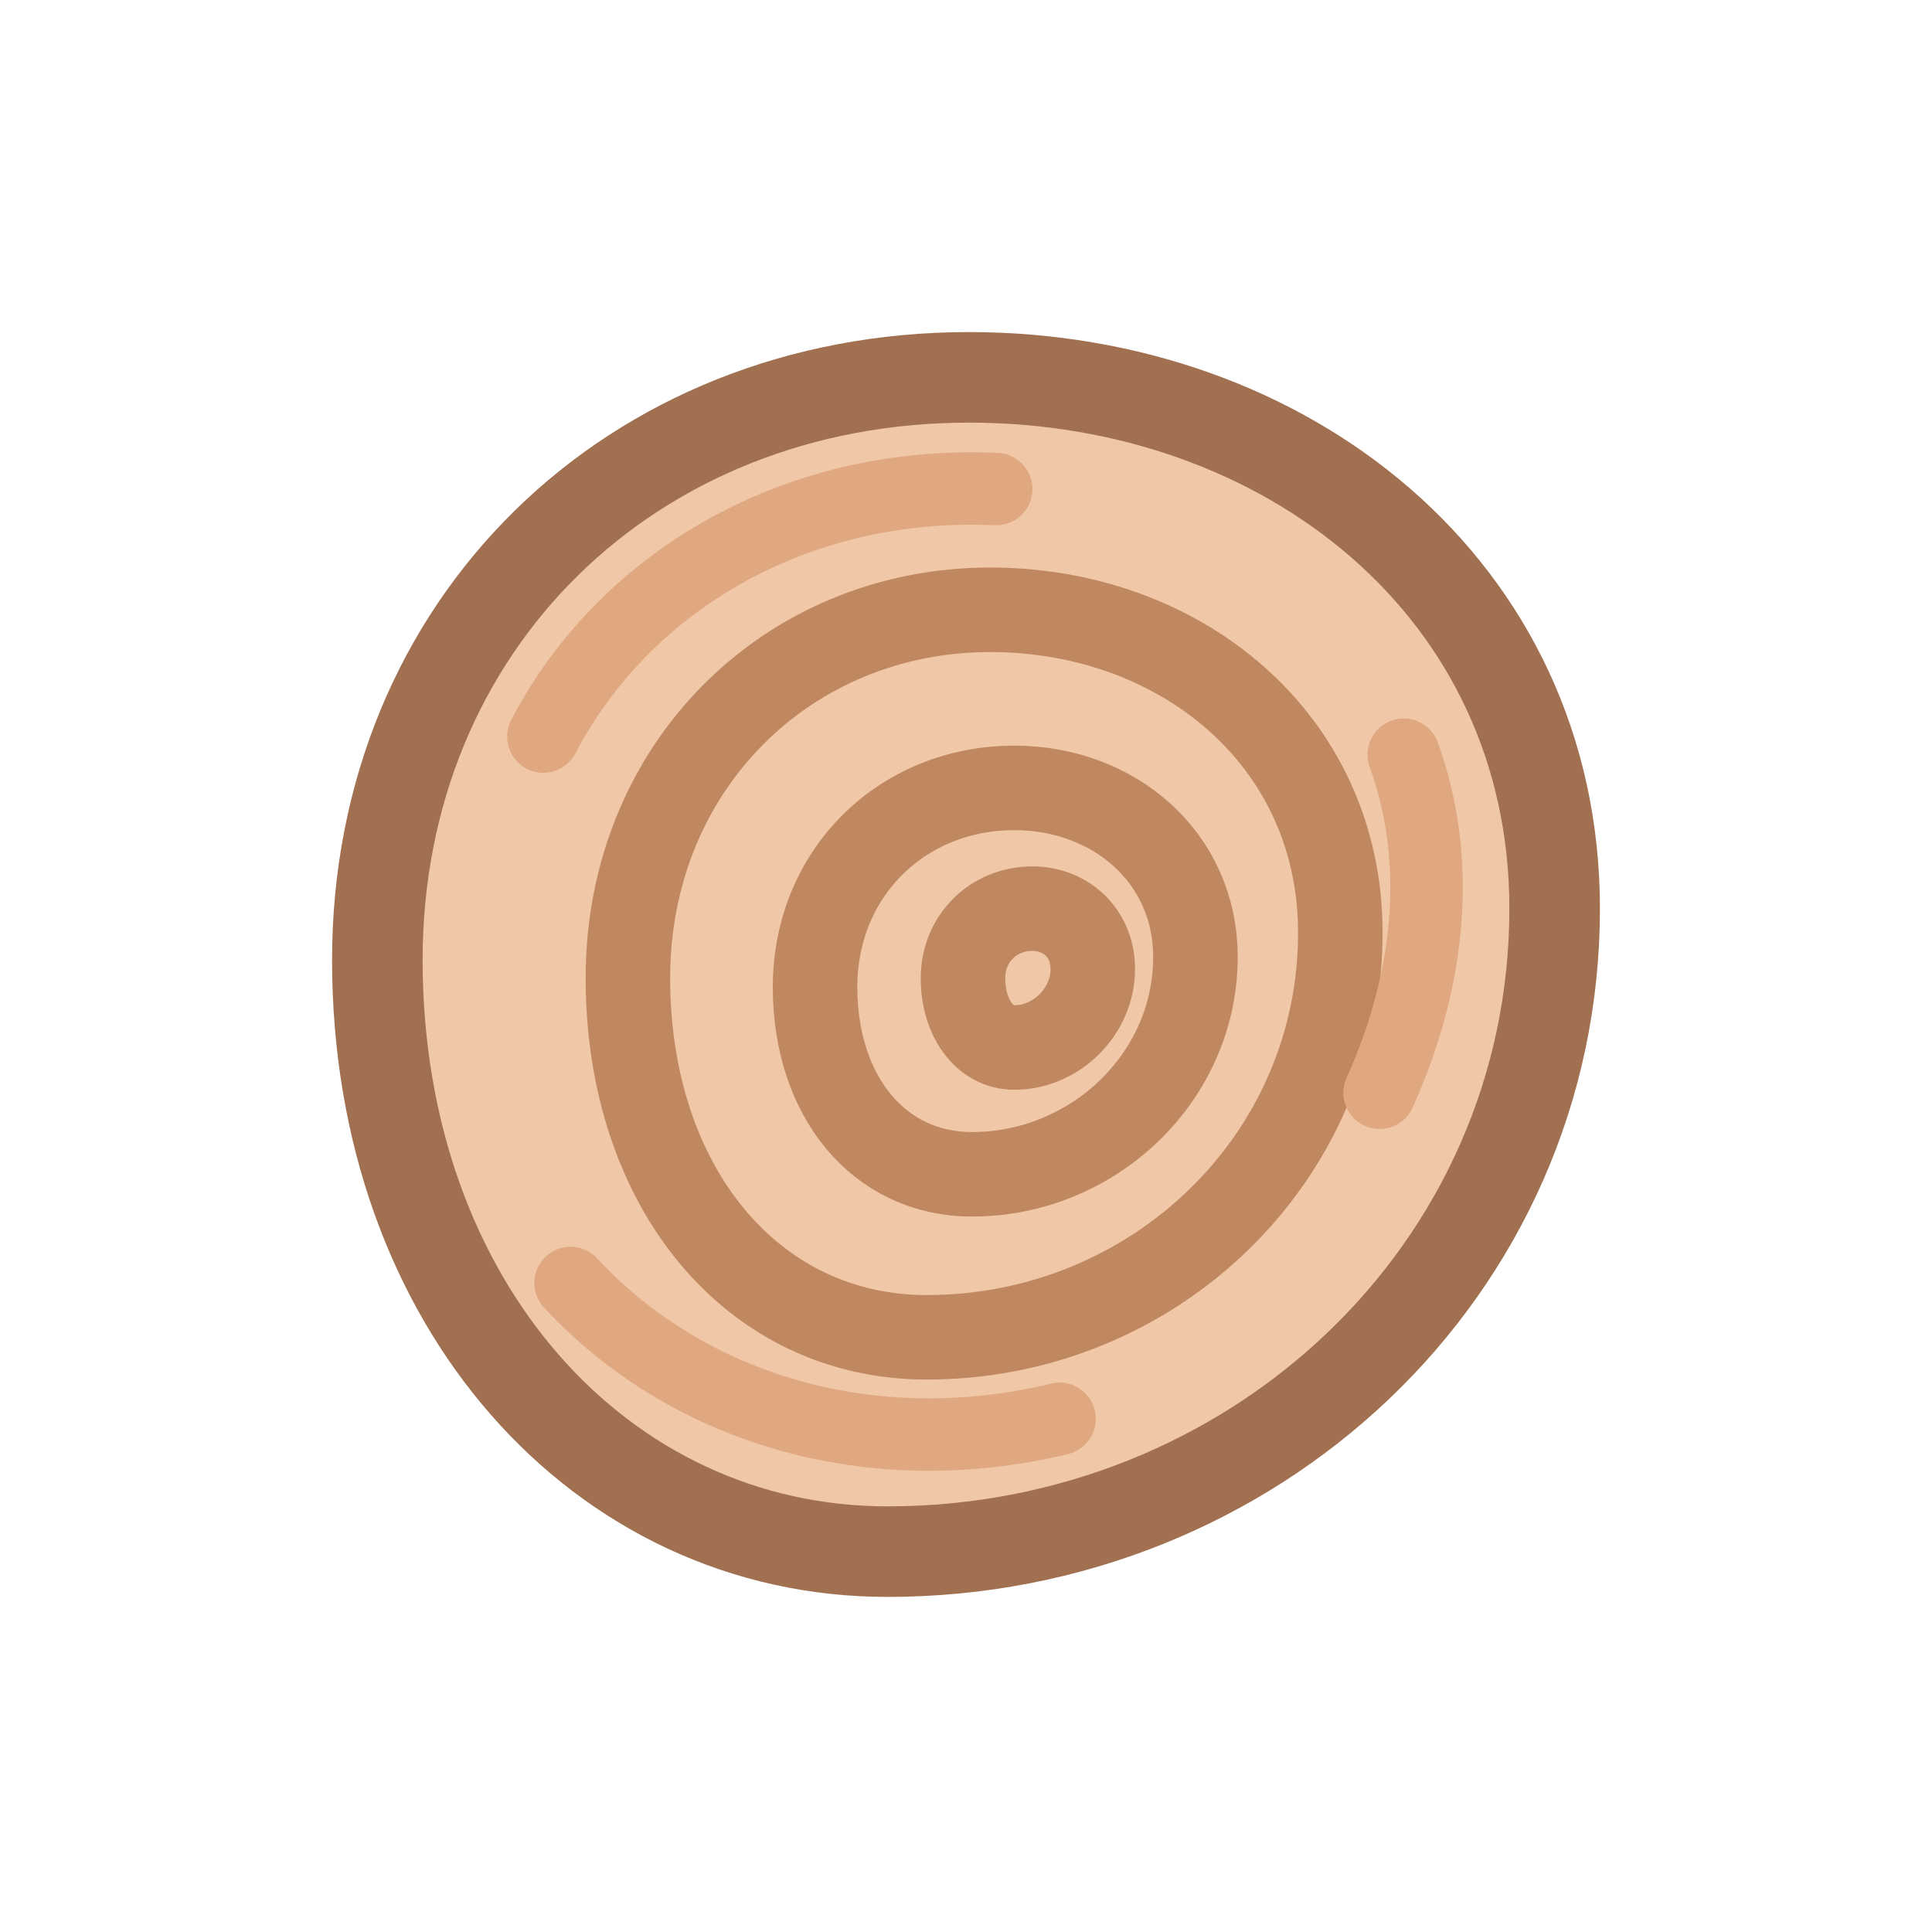
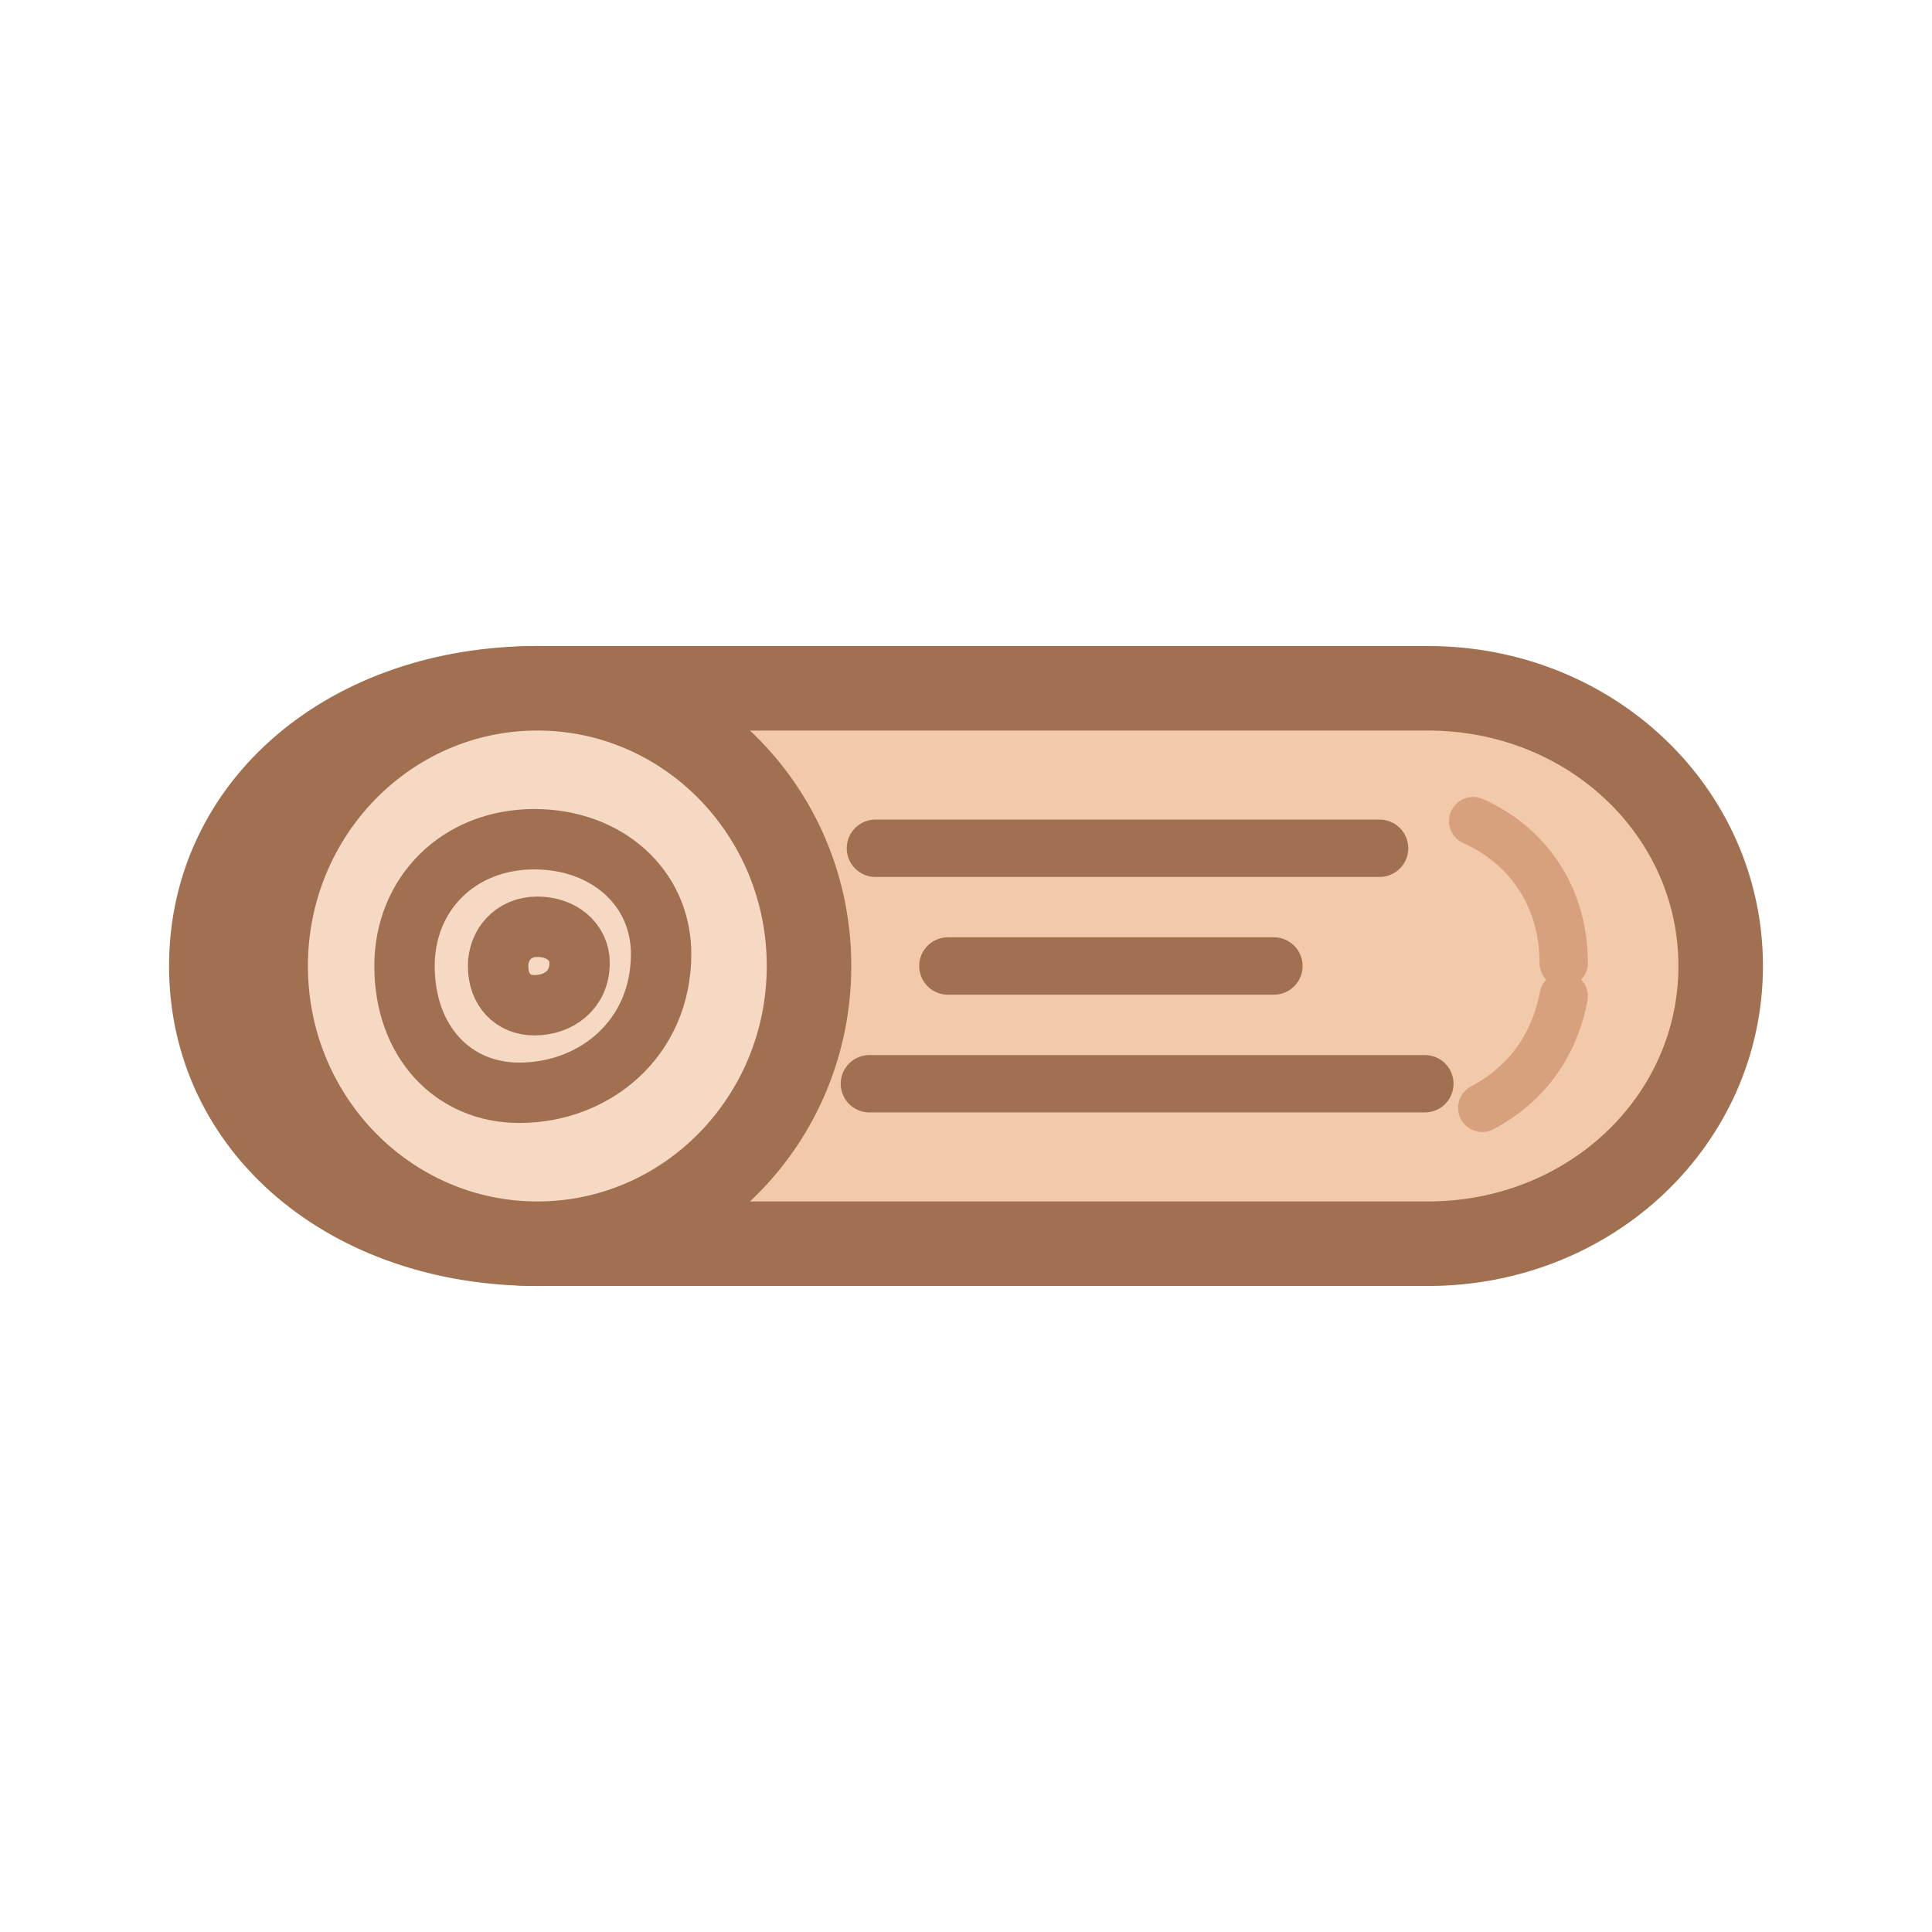
<svg xmlns="http://www.w3.org/2000/svg" viewBox="0 0 64 64" role="img" aria-labelledby="title desc">
-   <path d="M12.5 31.8c0-11.1 8.4-19.3 19.6-19.3 10.5 0 19.4 7 19.4 17.6 0 12-10 21.3-22.1 21.3-9.5 0-16.9-8.2-16.9-19.6Z" fill="#F0C8A8" stroke="#A07050" stroke-width="3" stroke-linecap="round" stroke-linejoin="round" />
-   <g fill="none" stroke="#C08860" stroke-width="2.8" stroke-linecap="round" stroke-linejoin="round">
-     <path d="M20.8 32.4c0-7 5.3-12.2 12-12.2 6.3 0 11.6 4.3 11.6 10.7 0 7.5-6.2 13.4-13.7 13.4-5.8 0-9.9-5-9.9-11.9Z" />
-     <path d="M27 32.7c0-3.8 2.9-6.6 6.6-6.6 3.3 0 6 2.3 6 5.6 0 4-3.4 7.2-7.4 7.2-3.1 0-5.2-2.6-5.2-6.2Z" />
-     <path d="M31.9 32.4c0-1.3 1-2.3 2.3-2.3 1.1 0 2 .8 2 2 0 1.4-1.2 2.6-2.6 2.6-1 0-1.7-1-1.7-2.3Z" />
+   <path d="M17.8 22.8h29.5c5.4 0 9.7 4.1 9.7 9.2s-4.3 9.2-9.7 9.2H17.8C11.6 41.2 7 37.3 7 32s4.6-9.2 10.8-9.2Z" fill="#F2C9AA" stroke="#A07050" stroke-width="2.8" stroke-linecap="round" stroke-linejoin="round" />
+   <ellipse cx="17.8" cy="32" rx="9" ry="9.2" fill="#F6D9C2" stroke="#A07050" stroke-width="2.8" />
+   <g fill="none" stroke="#A07050" stroke-width="2" stroke-linecap="round" stroke-linejoin="round">
+     <path d="M17.7 27.8c2.4 0 4.2 1.6 4.2 3.8 0 2.8-2.2 4.6-4.7 4.6-2.2 0-3.8-1.7-3.8-4.2 0-2.4 1.8-4.2 4.3-4.2Z" />
+     <path d="M17.8 30.7c.8 0 1.4.5 1.4 1.2 0 .9-.7 1.4-1.5 1.4-.7 0-1.2-.5-1.2-1.3 0-.7.5-1.3 1.3-1.3Z" />
  </g>
-   <g fill="none" stroke="#E0A880" stroke-width="2.4" stroke-linecap="round" stroke-linejoin="round">
-     <path d="M18 24.4c2.6-5 8.2-8.5 15-8.2" />
-     <path d="M46.5 25c1.2 3.3 1 7.2-.8 11.2" />
-     <path d="M18.9 42.5c3.9 4.2 10 6 16.2 4.5" />
+   <g fill="none" stroke="#A07050" stroke-width="1.9" stroke-linecap="round">
+     <path d="M29 28.1h16.7" />
+     <path d="M31.4 32h10.8" />
+     <path d="M28.8 35.9h18.4" />
+   </g>
+   <g fill="none" stroke="#D49A75" stroke-width="1.6" stroke-linecap="round" opacity=".85">
+     <path d="M48.8 27.2c1.8.8 3 2.5 3 4.7" />
+     <path d="M49.1 36.7c1.5-.8 2.4-2.1 2.7-3.7" />
  </g>
</svg>
